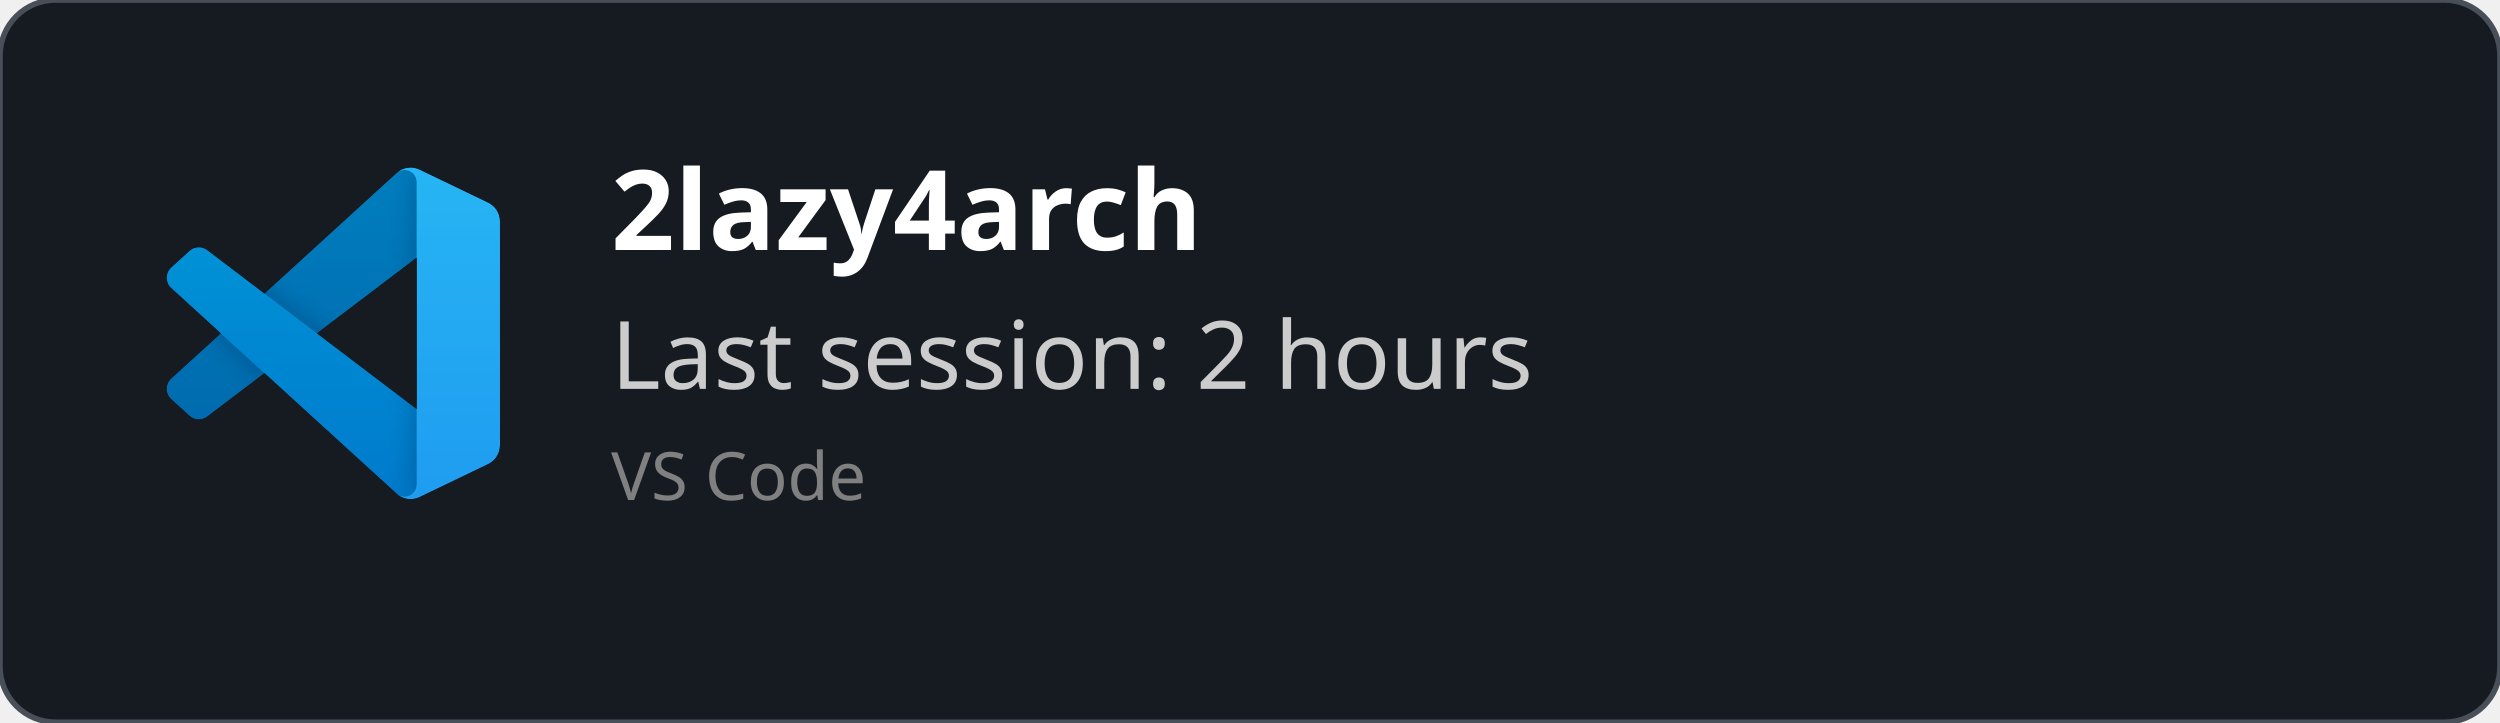
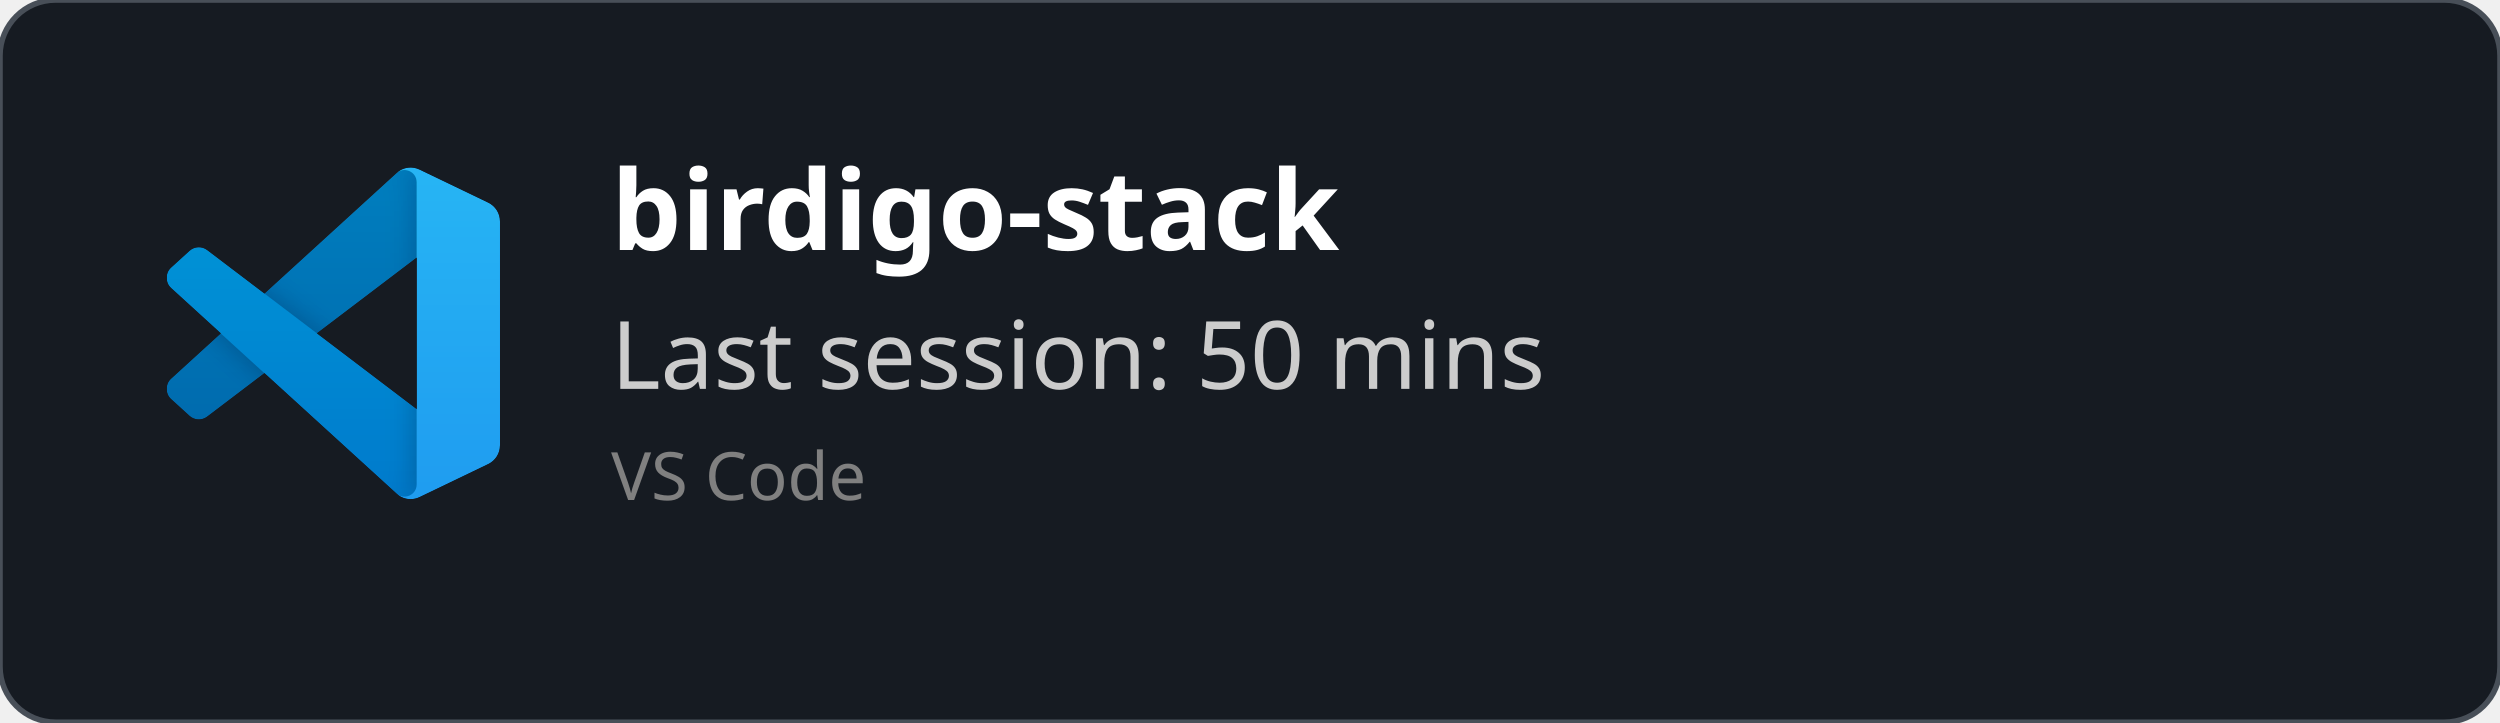
<svg xmlns="http://www.w3.org/2000/svg" width="450" height="130" viewBox="0 0 450 130" fill="none" role="img">
  <style>
    *{
        font-family: 'Segoe UI', Ubuntu, monospace
    }
    </style>
  <defs>
    <clipPath id="horizontalClip" x="20" y="20" width="500" height="200">
      <rect x="90" y="20" width="300" height="50" />
    </clipPath>
  </defs>
  <rect width="450" height="130" fill="rgba(22,27,34)" stroke="#484f58" stroke-width="1" fill-opacity="1" stroke-opacity="1" x="0" y="0" rx="10px" ry="10px">
    </rect>
  <svg width="60" height="60" x="30" y="30" viewBox="0 0 100 100" fill="none" id="vscode">
    <mask id="mask0" mask-type="alpha" maskUnits="userSpaceOnUse" x="0" y="0" width="100" height="100">
      <path fill-rule="evenodd" clip-rule="evenodd" d="M70.912 99.317C72.487 99.931 74.283 99.891 75.873 99.126L96.461 89.22C98.624 88.179 100 85.989 100 83.587V16.413C100 14.011 98.624 11.822 96.461 10.781L75.873 0.874C73.786 -0.13 71.345 0.116 69.513 1.447C69.252 1.637 69.003 1.849 68.769 2.083L29.355 38.041L12.187 25.01C10.589 23.797 8.354 23.896 6.869 25.246L1.363 30.255C-0.453 31.906 -0.455 34.763 1.359 36.417L16.247 50L1.359 63.583C-0.455 65.237 -0.453 68.094 1.363 69.745L6.869 74.754C8.354 76.104 10.589 76.204 12.187 74.99L29.355 61.959L68.769 97.917C69.392 98.541 70.125 99.01 70.912 99.317ZM75.015 27.299L45.109 50L75.015 72.701V27.299Z" fill="white" />
    </mask>
    <g mask="url(#mask0)">
      <path d="M96.461 10.796L75.857 0.876C73.472 -0.273 70.622 0.212 68.75 2.083L1.299 63.583C-0.516 65.237 -0.514 68.094 1.303 69.745L6.813 74.754C8.298 76.104 10.535 76.204 12.134 74.99L93.361 13.37C96.086 11.303 100 13.246 100 16.667V16.427C100 14.027 98.625 11.838 96.461 10.796Z" fill="#0065A9" />
      <g filter="url(#filter0_d)">
        <path d="M96.461 89.204L75.857 99.124C73.472 100.273 70.622 99.788 68.75 97.917L1.299 36.417C-0.516 34.763 -0.514 31.906 1.303 30.255L6.813 25.246C8.298 23.896 10.535 23.796 12.134 25.009L93.361 86.63C96.086 88.697 100 86.754 100 83.333V83.573C100 85.974 98.625 88.162 96.461 89.204Z" fill="#007ACC" />
      </g>
      <g filter="url(#filter1_d)">
        <path d="M75.858 99.126C73.472 100.274 70.622 99.788 68.75 97.917C71.056 100.223 75 98.59 75 95.328V4.672C75 1.41 71.056 -0.223 68.75 2.083C70.622 0.211 73.472 -0.274 75.858 0.874L96.459 10.781C98.623 11.822 100 14.011 100 16.413V83.587C100 85.989 98.623 88.179 96.459 89.22L75.858 99.126Z" fill="#1F9CF0" />
      </g>
      <g style="mix-blend-mode:overlay" opacity="0.25">
        <path fill-rule="evenodd" clip-rule="evenodd" d="M70.851 99.317C72.426 99.931 74.222 99.891 75.812 99.126L96.4 89.22C98.563 88.179 99.939 85.989 99.939 83.587V16.413C99.939 14.011 98.564 11.822 96.4 10.781L75.812 0.874C73.725 -0.13 71.284 0.116 69.453 1.447C69.191 1.637 68.942 1.849 68.708 2.083L29.294 38.041L12.126 25.01C10.528 23.796 8.293 23.896 6.809 25.246L1.302 30.255C-0.513 31.906 -0.515 34.763 1.298 36.417L16.186 50L1.298 63.583C-0.515 65.237 -0.513 68.094 1.302 69.745L6.809 74.754C8.293 76.104 10.528 76.204 12.126 74.99L29.294 61.959L68.708 97.917C69.332 98.54 70.064 99.01 70.851 99.317ZM74.954 27.299L45.048 50L74.954 72.701V27.299Z" fill="url(#paint0_linear)" />
      </g>
    </g>
    <defs>
      <filter id="filter0_d" x="-8.394" y="15.829" width="116.727" height="92.246" filterUnits="userSpaceOnUse" color-interpolation-filters="sRGB">
        <feFlood flood-opacity="0" result="BackgroundImageFix" />
        <feColorMatrix in="SourceAlpha" type="matrix" values="0 0 0 0 0 0 0 0 0 0 0 0 0 0 0 0 0 0 127 0" />
        <feOffset />
        <feGaussianBlur stdDeviation="4.167" />
        <feColorMatrix type="matrix" values="0 0 0 0 0 0 0 0 0 0 0 0 0 0 0 0 0 0 0.25 0" />
        <feBlend mode="overlay" in2="BackgroundImageFix" result="effect1_dropShadow" />
        <feBlend mode="normal" in="SourceGraphic" in2="effect1_dropShadow" result="shape" />
      </filter>
      <filter id="filter1_d" x="60.417" y="-8.076" width="47.917" height="116.151" filterUnits="userSpaceOnUse" color-interpolation-filters="sRGB">
        <feFlood flood-opacity="0" result="BackgroundImageFix" />
        <feColorMatrix in="SourceAlpha" type="matrix" values="0 0 0 0 0 0 0 0 0 0 0 0 0 0 0 0 0 0 127 0" />
        <feOffset />
        <feGaussianBlur stdDeviation="4.167" />
        <feColorMatrix type="matrix" values="0 0 0 0 0 0 0 0 0 0 0 0 0 0 0 0 0 0 0.25 0" />
        <feBlend mode="overlay" in2="BackgroundImageFix" result="effect1_dropShadow" />
        <feBlend mode="normal" in="SourceGraphic" in2="effect1_dropShadow" result="shape" />
      </filter>
      <linearGradient id="paint0_linear" x1="49.939" y1="0.258" x2="49.939" y2="99.742" gradientUnits="userSpaceOnUse">
        <stop stop-color="white" />
        <stop offset="1" stop-color="white" stop-opacity="0" />
      </linearGradient>
    </defs>
  </svg>
  <text x="110" y="45" font-size="20" clip-path="url(#horizontalClip)" font-weight="bold" font-family="Ubuntu" fill="white">
-     2lazy4arch
+     birdigo-stack
    </text>
  <text x="110" y="70" font-size="17px" font-family="Ubuntu" fill="#ccc">
-     Last session: 2 hours
+     Last session: 50 mins
    </text>
  <text x="110" y="90" font-size="12px" font-family="Ubuntu" fill="grey">
    VS Code
    </text>
</svg>
